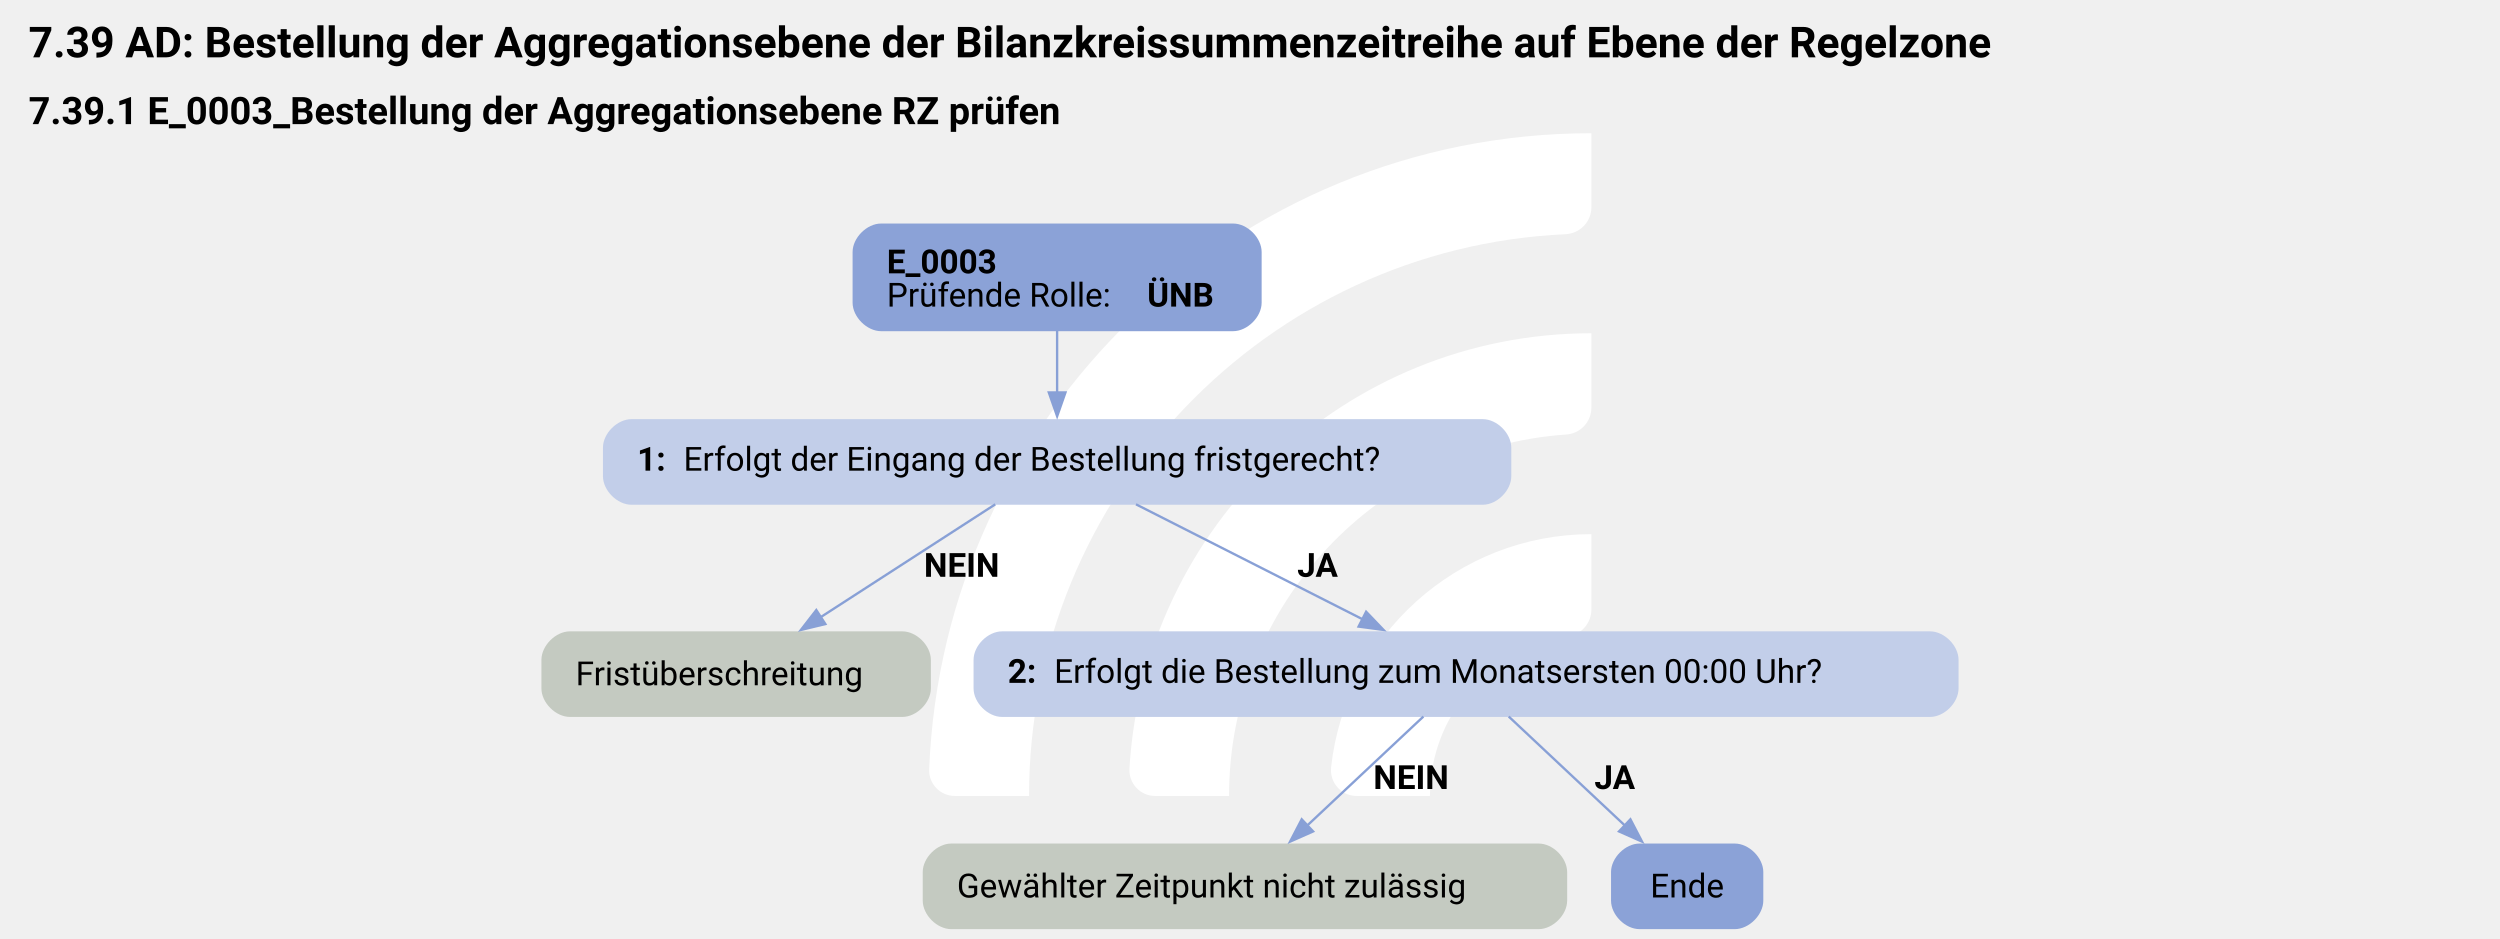
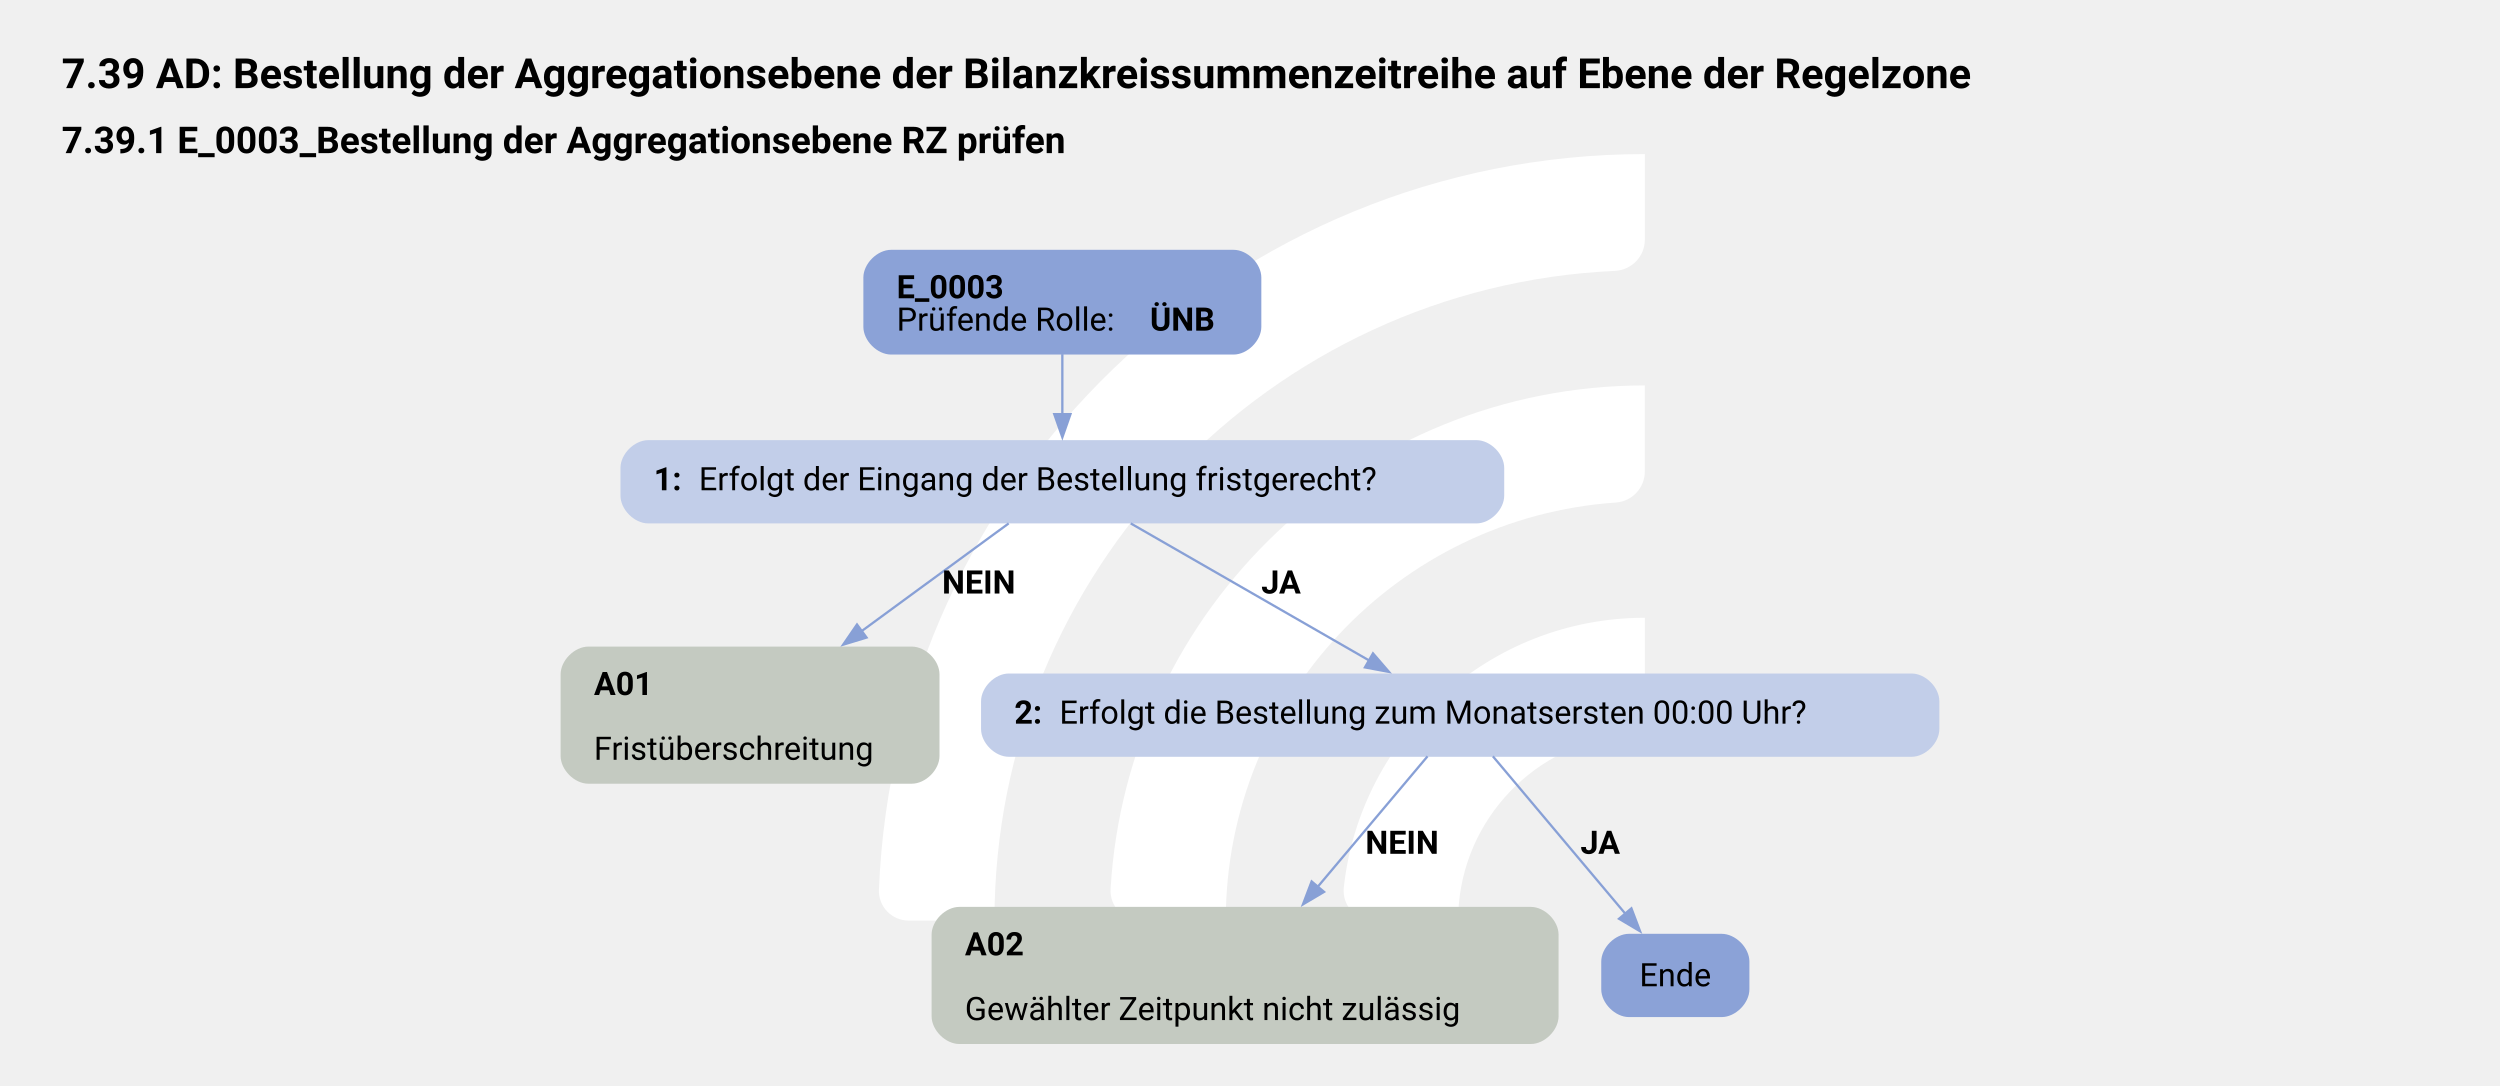
- <svg xmlns="http://www.w3.org/2000/svg" version="1.1" width="1402.667px" viewBox="0 0 1402.667 526.667" height="526.667px">
+ <svg xmlns="http://www.w3.org/2000/svg" version="1.1" width="1440.0px" viewBox="0 0 1440.0 625.333" height="625.333px">
  <g>
-     <g transform="translate(486.5583, 52.66667) scale(1 1) translate(0, 0) scale(0.7415751 0.7415751) ">
+     <g transform="translate(464.9887, 62.53333) scale(1 1) translate(0, 0) scale(0.8805031 0.8805031) ">
      <defs>
        <style>.cls-1{fill:#fff;}</style>
      </defs>
      <path class="cls-1" d="M122.44,531.2h-56.1c-11,0-19.9-9.12-19.46-20.11C57.47,243.89,278.15,29.78,547.91,29.78v56.02c0,10.98-8.69,19.89-19.66,20.39-225.51,10.31-405.8,197-405.8,425Z" />
      <path class="cls-1" d="M273.78,531.2h-55.93c-11.23,0-20.09-9.48-19.43-20.69,10.74-183.44,163.39-329.39,349.48-329.39v56.26c0,10.71-8.27,19.62-18.96,20.35-142.35,9.77-255.17,128.69-255.17,273.46Z" />
      <path class="cls-1" d="M425.77,531.2h-55.45c-11.65,0-20.6-10.17-19.33-21.75,10.87-99.03,95.03-176.34,196.92-176.34v57.01c0,10.05-7.28,18.75-17.23,20.16-59.22,8.4-104.91,59.42-104.91,120.92Z" />
    </g>
-     <svg width="1052pt" height="395pt" viewBox="0.00 0.00 1051.50 394.78">
-       <g id="graph0" class="graph" transform="scale(1 1) rotate(0) translate(4 390.78)">
-         <text text-anchor="start" x="8" y="-366.68" font-family="Roboto, sans-serif" font-weight="bold" font-size="18.00">7.39 AD: Bestellung der Aggregationsebene der Bilanzkreissummenzeitreihe auf Ebene der Regelzone</text>
-         <text text-anchor="start" x="8" y="-338.58" font-family="Roboto, sans-serif" font-weight="bold" font-size="16.00">7.39.1 E_0003_Bestellung der Aggregationsebene RZ prüfen</text>
+     <svg width="1080pt" height="469pt" viewBox="0.00 0.00 1079.50 469.34">
+       <g id="graph0" class="graph" transform="scale(1 1) rotate(0) translate(18 451.34)">
+         <text text-anchor="start" x="8" y="-413.24" font-family="Roboto, sans-serif" font-weight="bold" font-size="18.00">7.39 AD: Bestellung der Aggregationsebene der Bilanzkreissummenzeitreihe auf Ebene der Regelzone</text>
+         <text text-anchor="start" x="8" y="-385.14" font-family="Roboto, sans-serif" font-weight="bold" font-size="16.00">7.39.1 E_0003_Bestellung der Aggregationsebene RZ prüfen</text>
        <g id="node1" class="node">
-           <path fill="#8ba2d7" stroke="black" stroke-width="0" d="M514.65,-296.78C514.65,-296.78 366.6,-296.78 366.6,-296.78 360.6,-296.78 354.6,-290.78 354.6,-284.78 354.6,-284.78 354.6,-263.5 354.6,-263.5 354.6,-257.5 360.6,-251.5 366.6,-251.5 366.6,-251.5 514.65,-251.5 514.65,-251.5 520.65,-251.5 526.65,-257.5 526.65,-263.5 526.65,-263.5 526.65,-284.78 526.65,-284.78 526.65,-290.78 520.65,-296.78 514.65,-296.78" />
-           <text text-anchor="start" x="369" y="-275.84" font-family="Roboto, sans-serif" font-weight="bold" font-size="14.00">E_0003</text>
-           <text text-anchor="start" x="369" y="-261.84" font-family="Roboto, sans-serif" font-size="14.00">Prüfende Rolle: </text>
-           <text text-anchor="start" x="478.5" y="-261.84" font-family="Roboto, sans-serif" font-weight="bold" font-size="14.00">ÜNB</text>
+           <path fill="#8ba2d7" stroke="black" stroke-width="0" d="M514.65,-343.34C514.65,-343.34 366.6,-343.34 366.6,-343.34 360.6,-343.34 354.6,-337.34 354.6,-331.34 354.6,-331.34 354.6,-310.06 354.6,-310.06 354.6,-304.06 360.6,-298.06 366.6,-298.06 366.6,-298.06 514.65,-298.06 514.65,-298.06 520.65,-298.06 526.65,-304.06 526.65,-310.06 526.65,-310.06 526.65,-331.34 526.65,-331.34 526.65,-337.34 520.65,-343.34 514.65,-343.34" />
+           <text text-anchor="start" x="369" y="-322.4" font-family="Roboto, sans-serif" font-weight="bold" font-size="14.00">E_0003</text>
+           <text text-anchor="start" x="369" y="-308.4" font-family="Roboto, sans-serif" font-size="14.00">Prüfende Rolle: </text>
+           <text text-anchor="start" x="478.5" y="-308.4" font-family="Roboto, sans-serif" font-weight="bold" font-size="14.00">ÜNB</text>
        </g>
        <g id="node2" class="node">
-           <path fill="#c2cee9" stroke="black" stroke-width="0" d="M619.65,-214.5C619.65,-214.5 261.6,-214.5 261.6,-214.5 255.6,-214.5 249.6,-208.5 249.6,-202.5 249.6,-202.5 249.6,-190.5 249.6,-190.5 249.6,-184.5 255.6,-178.5 261.6,-178.5 261.6,-178.5 619.65,-178.5 619.65,-178.5 625.65,-178.5 631.65,-184.5 631.65,-190.5 631.65,-190.5 631.65,-202.5 631.65,-202.5 631.65,-208.5 625.65,-214.5 619.65,-214.5" />
-           <text text-anchor="start" x="264" y="-192.82" font-family="Roboto, sans-serif" font-weight="bold" font-size="14.00">1: </text>
-           <text text-anchor="start" x="283.5" y="-192.82" font-family="Roboto, sans-serif" font-size="14.00">Erfolgt der Eingang der Bestellung fristgerecht?</text>
+           <path fill="#c2cee9" stroke="black" stroke-width="0" d="M619.65,-261.06C619.65,-261.06 261.6,-261.06 261.6,-261.06 255.6,-261.06 249.6,-255.06 249.6,-249.06 249.6,-249.06 249.6,-237.06 249.6,-237.06 249.6,-231.06 255.6,-225.06 261.6,-225.06 261.6,-225.06 619.65,-225.06 619.65,-225.06 625.65,-225.06 631.65,-231.06 631.65,-237.06 631.65,-237.06 631.65,-249.06 631.65,-249.06 631.65,-255.06 625.65,-261.06 619.65,-261.06" />
+           <text text-anchor="start" x="264" y="-239.38" font-family="Roboto, sans-serif" font-weight="bold" font-size="14.00">1: </text>
+           <text text-anchor="start" x="283.5" y="-239.38" font-family="Roboto, sans-serif" font-size="14.00">Erfolgt der Eingang der Bestellung fristgerecht?</text>
        </g>
        <g id="edge1" class="edge">
-           <path fill="none" stroke="#88a0d6" d="M440.62,-251.67C440.62,-243.59 440.62,-234.29 440.62,-225.69" />
-           <polygon fill="#88a0d6" stroke="#88a0d6" points="444.13,-225.73 440.63,-215.73 437.13,-225.73 444.13,-225.73" />
+           <path fill="none" stroke="#88a0d6" d="M440.62,-298.23C440.62,-290.15 440.62,-280.85 440.62,-272.25" />
+           <polygon fill="#88a0d6" stroke="#88a0d6" points="444.13,-272.29 440.63,-262.29 437.13,-272.29 444.13,-272.29" />
        </g>
        <g id="node3" class="node">
-           <path fill="#c4cac1" stroke="black" stroke-width="0" d="M375.52,-125.25C375.52,-125.25 235.72,-125.25 235.72,-125.25 229.72,-125.25 223.72,-119.25 223.72,-113.25 223.72,-113.25 223.72,-101.25 223.72,-101.25 223.72,-95.25 229.72,-89.25 235.72,-89.25 235.72,-89.25 375.52,-89.25 375.52,-89.25 381.52,-89.25 387.52,-95.25 387.52,-101.25 387.52,-101.25 387.52,-113.25 387.52,-113.25 387.52,-119.25 381.52,-125.25 375.52,-125.25" />
-           <text text-anchor="start" x="238.12" y="-102.58" font-family="Roboto, sans-serif" font-size="14.00">Fristüberschreitung</text>
+           <path fill="#c4cac1" stroke="black" stroke-width="0" d="M375.52,-171.81C375.52,-171.81 235.72,-171.81 235.72,-171.81 229.72,-171.81 223.72,-165.81 223.72,-159.81 223.72,-159.81 223.72,-124.53 223.72,-124.53 223.72,-118.53 229.72,-112.53 235.72,-112.53 235.72,-112.53 375.52,-112.53 375.52,-112.53 381.52,-112.53 387.52,-118.53 387.52,-124.53 387.52,-124.53 387.52,-159.81 387.52,-159.81 387.52,-165.81 381.52,-171.81 375.52,-171.81" />
+           <text text-anchor="start" x="238.12" y="-150.87" font-family="Roboto, sans-serif" font-weight="bold" font-size="14.00">A01</text>
+           <text text-anchor="start" x="238.12" y="-122.87" font-family="Roboto, sans-serif" font-size="14.00">Fristüberschreitung</text>
        </g>
        <g id="edge2" class="edge">
-           <path fill="none" stroke="#88a0d6" d="M414.6,-178.68C393.68,-165.16 364.09,-146.03 341.02,-131.12" />
-           <polygon fill="#88a0d6" stroke="#88a0d6" points="343.14,-128.33 332.85,-125.84 339.34,-134.21 343.14,-128.33" />
-           <text text-anchor="start" x="384.62" y="-148.2" font-family="Roboto, sans-serif" font-weight="bold" font-size="14.00">NEIN</text>
+           <path fill="none" stroke="#88a0d6" d="M417.42,-225.06C399.94,-212.26 375.36,-194.25 353.7,-178.39" />
+           <polygon fill="#88a0d6" stroke="#88a0d6" points="355.98,-175.72 345.85,-172.63 351.85,-181.37 355.98,-175.72" />
+           <text text-anchor="start" x="388.62" y="-194.76" font-family="Roboto, sans-serif" font-weight="bold" font-size="14.00">NEIN</text>
        </g>
        <g id="node4" class="node">
-           <path fill="#c2cee9" stroke="black" stroke-width="0" d="M807.77,-125.25C807.77,-125.25 417.48,-125.25 417.48,-125.25 411.48,-125.25 405.48,-119.25 405.48,-113.25 405.48,-113.25 405.48,-101.25 405.48,-101.25 405.48,-95.25 411.48,-89.25 417.48,-89.25 417.48,-89.25 807.77,-89.25 807.77,-89.25 813.77,-89.25 819.77,-95.25 819.77,-101.25 819.77,-101.25 819.77,-113.25 819.77,-113.25 819.77,-119.25 813.77,-125.25 807.77,-125.25" />
-           <text text-anchor="start" x="419.88" y="-103.58" font-family="Roboto, sans-serif" font-weight="bold" font-size="14.00">2: </text>
-           <text text-anchor="start" x="439.38" y="-103.58" font-family="Roboto, sans-serif" font-size="14.00">Erfolgt die Bestellung zum Monatsersten 00:00 Uhr?</text>
+           <path fill="#c2cee9" stroke="black" stroke-width="0" d="M807.77,-160.17C807.77,-160.17 417.48,-160.17 417.48,-160.17 411.48,-160.17 405.48,-154.17 405.48,-148.17 405.48,-148.17 405.48,-136.17 405.48,-136.17 405.48,-130.17 411.48,-124.17 417.48,-124.17 417.48,-124.17 807.77,-124.17 807.77,-124.17 813.77,-124.17 819.77,-130.17 819.77,-136.17 819.77,-136.17 819.77,-148.17 819.77,-148.17 819.77,-154.17 813.77,-160.17 807.77,-160.17" />
+           <text text-anchor="start" x="419.88" y="-138.5" font-family="Roboto, sans-serif" font-weight="bold" font-size="14.00">2: </text>
+           <text text-anchor="start" x="439.38" y="-138.5" font-family="Roboto, sans-serif" font-size="14.00">Erfolgt die Bestellung zum Monatsersten 00:00 Uhr?</text>
        </g>
        <g id="edge3" class="edge">
-           <path fill="none" stroke="#88a0d6" d="M473.79,-178.68C500.95,-164.9 539.58,-145.3 569.2,-130.28" />
-           <polygon fill="#88a0d6" stroke="#88a0d6" points="570.59,-133.5 577.92,-125.85 567.42,-127.26 570.59,-133.5" />
-           <text text-anchor="start" x="541.62" y="-148.2" font-family="Roboto, sans-serif" font-weight="bold" font-size="14.00">JA</text>
+           <path fill="none" stroke="#88a0d6" d="M470.19,-225.06C498.71,-208.67 542.04,-183.75 573.42,-165.71" />
+           <polygon fill="#88a0d6" stroke="#88a0d6" points="574.92,-168.89 581.84,-160.87 571.43,-162.82 574.92,-168.89" />
+           <text text-anchor="start" x="526.62" y="-194.76" font-family="Roboto, sans-serif" font-weight="bold" font-size="14.00">JA</text>
        </g>
        <g id="node5" class="node">
-           <path fill="#c4cac1" stroke="black" stroke-width="0" d="M643.15,-36C643.15,-36 396.1,-36 396.1,-36 390.1,-36 384.1,-30 384.1,-24 384.1,-24 384.1,-12 384.1,-12 384.1,-6 390.1,0 396.1,0 396.1,0 643.15,0 643.15,0 649.15,0 655.15,-6 655.15,-12 655.15,-12 655.15,-24 655.15,-24 655.15,-30 649.15,-36 643.15,-36" />
-           <text text-anchor="start" x="398.5" y="-13.32" font-family="Roboto, sans-serif" font-size="14.00">Gewählter Zeitpunkt nicht zulässig</text>
+           <path fill="#c4cac1" stroke="black" stroke-width="0" d="M643.15,-59.28C643.15,-59.28 396.1,-59.28 396.1,-59.28 390.1,-59.28 384.1,-53.28 384.1,-47.28 384.1,-47.28 384.1,-12 384.1,-12 384.1,-6 390.1,0 396.1,0 396.1,0 643.15,0 643.15,0 649.15,0 655.15,-6 655.15,-12 655.15,-12 655.15,-47.28 655.15,-47.28 655.15,-53.28 649.15,-59.28 643.15,-59.28" />
+           <text text-anchor="start" x="398.5" y="-38.34" font-family="Roboto, sans-serif" font-weight="bold" font-size="14.00">A02</text>
+           <text text-anchor="start" x="398.5" y="-10.34" font-family="Roboto, sans-serif" font-size="14.00">Gewählter Zeitpunkt nicht zulässig</text>
        </g>
        <g id="edge4" class="edge">
-           <path fill="none" stroke="#88a0d6" d="M594.69,-89.43C580.8,-76.39 561.35,-58.14 545.73,-43.49" />
-           <polygon fill="#88a0d6" stroke="#88a0d6" points="548.29,-41.1 538.61,-36.81 543.5,-46.2 548.29,-41.1" />
-           <text text-anchor="start" x="573.62" y="-58.95" font-family="Roboto, sans-serif" font-weight="bold" font-size="14.00">NEIN</text>
+           <path fill="none" stroke="#88a0d6" d="M598.5,-124.38C585.95,-109.47 567.17,-87.14 551.07,-68.02" />
+           <polygon fill="#88a0d6" stroke="#88a0d6" points="553.76,-65.77 544.64,-60.37 548.4,-70.28 553.76,-65.77" />
+           <text text-anchor="start" x="571.62" y="-82.23" font-family="Roboto, sans-serif" font-weight="bold" font-size="14.00">NEIN</text>
        </g>
        <g id="node6" class="node">
-           <path fill="#8ba2d7" stroke="black" stroke-width="0" d="M725.65,-36C725.65,-36 685.6,-36 685.6,-36 679.6,-36 673.6,-30 673.6,-24 673.6,-24 673.6,-12 673.6,-12 673.6,-6 679.6,0 685.6,0 685.6,0 725.65,0 725.65,0 731.65,0 737.65,-6 737.65,-12 737.65,-12 737.65,-24 737.65,-24 737.65,-30 731.65,-36 725.65,-36" />
-           <text text-anchor="middle" x="705.62" y="-13.32" font-family="Roboto, sans-serif" font-size="14.00">Ende</text>
+           <path fill="#8ba2d7" stroke="black" stroke-width="0" d="M725.65,-47.64C725.65,-47.64 685.6,-47.64 685.6,-47.64 679.6,-47.64 673.6,-41.64 673.6,-35.64 673.6,-35.64 673.6,-23.64 673.6,-23.64 673.6,-17.64 679.6,-11.64 685.6,-11.64 685.6,-11.64 725.65,-11.64 725.65,-11.64 731.65,-11.64 737.65,-17.64 737.65,-23.64 737.65,-23.64 737.65,-35.64 737.65,-35.64 737.65,-41.64 731.65,-47.64 725.65,-47.64" />
+           <text text-anchor="middle" x="705.62" y="-24.96" font-family="Roboto, sans-serif" font-size="14.00">Ende</text>
        </g>
        <g id="edge5" class="edge">
-           <path fill="none" stroke="#88a0d6" d="M630.56,-89.43C644.45,-76.39 663.9,-58.14 679.52,-43.49" />
-           <polygon fill="#88a0d6" stroke="#88a0d6" points="681.75,-46.2 686.64,-36.81 676.96,-41.1 681.75,-46.2" />
-           <text text-anchor="start" x="666.62" y="-58.95" font-family="Roboto, sans-serif" font-weight="bold" font-size="14.00">JA</text>
+           <path fill="none" stroke="#88a0d6" d="M626.75,-124.38C641.98,-106.29 666.4,-77.26 684.03,-56.3" />
+           <polygon fill="#88a0d6" stroke="#88a0d6" points="686.63,-58.65 690.39,-48.74 681.28,-54.14 686.63,-58.65" />
+           <text text-anchor="start" x="664.62" y="-82.23" font-family="Roboto, sans-serif" font-weight="bold" font-size="14.00">JA</text>
        </g>
      </g>
    </svg>
  </g>
</svg>
